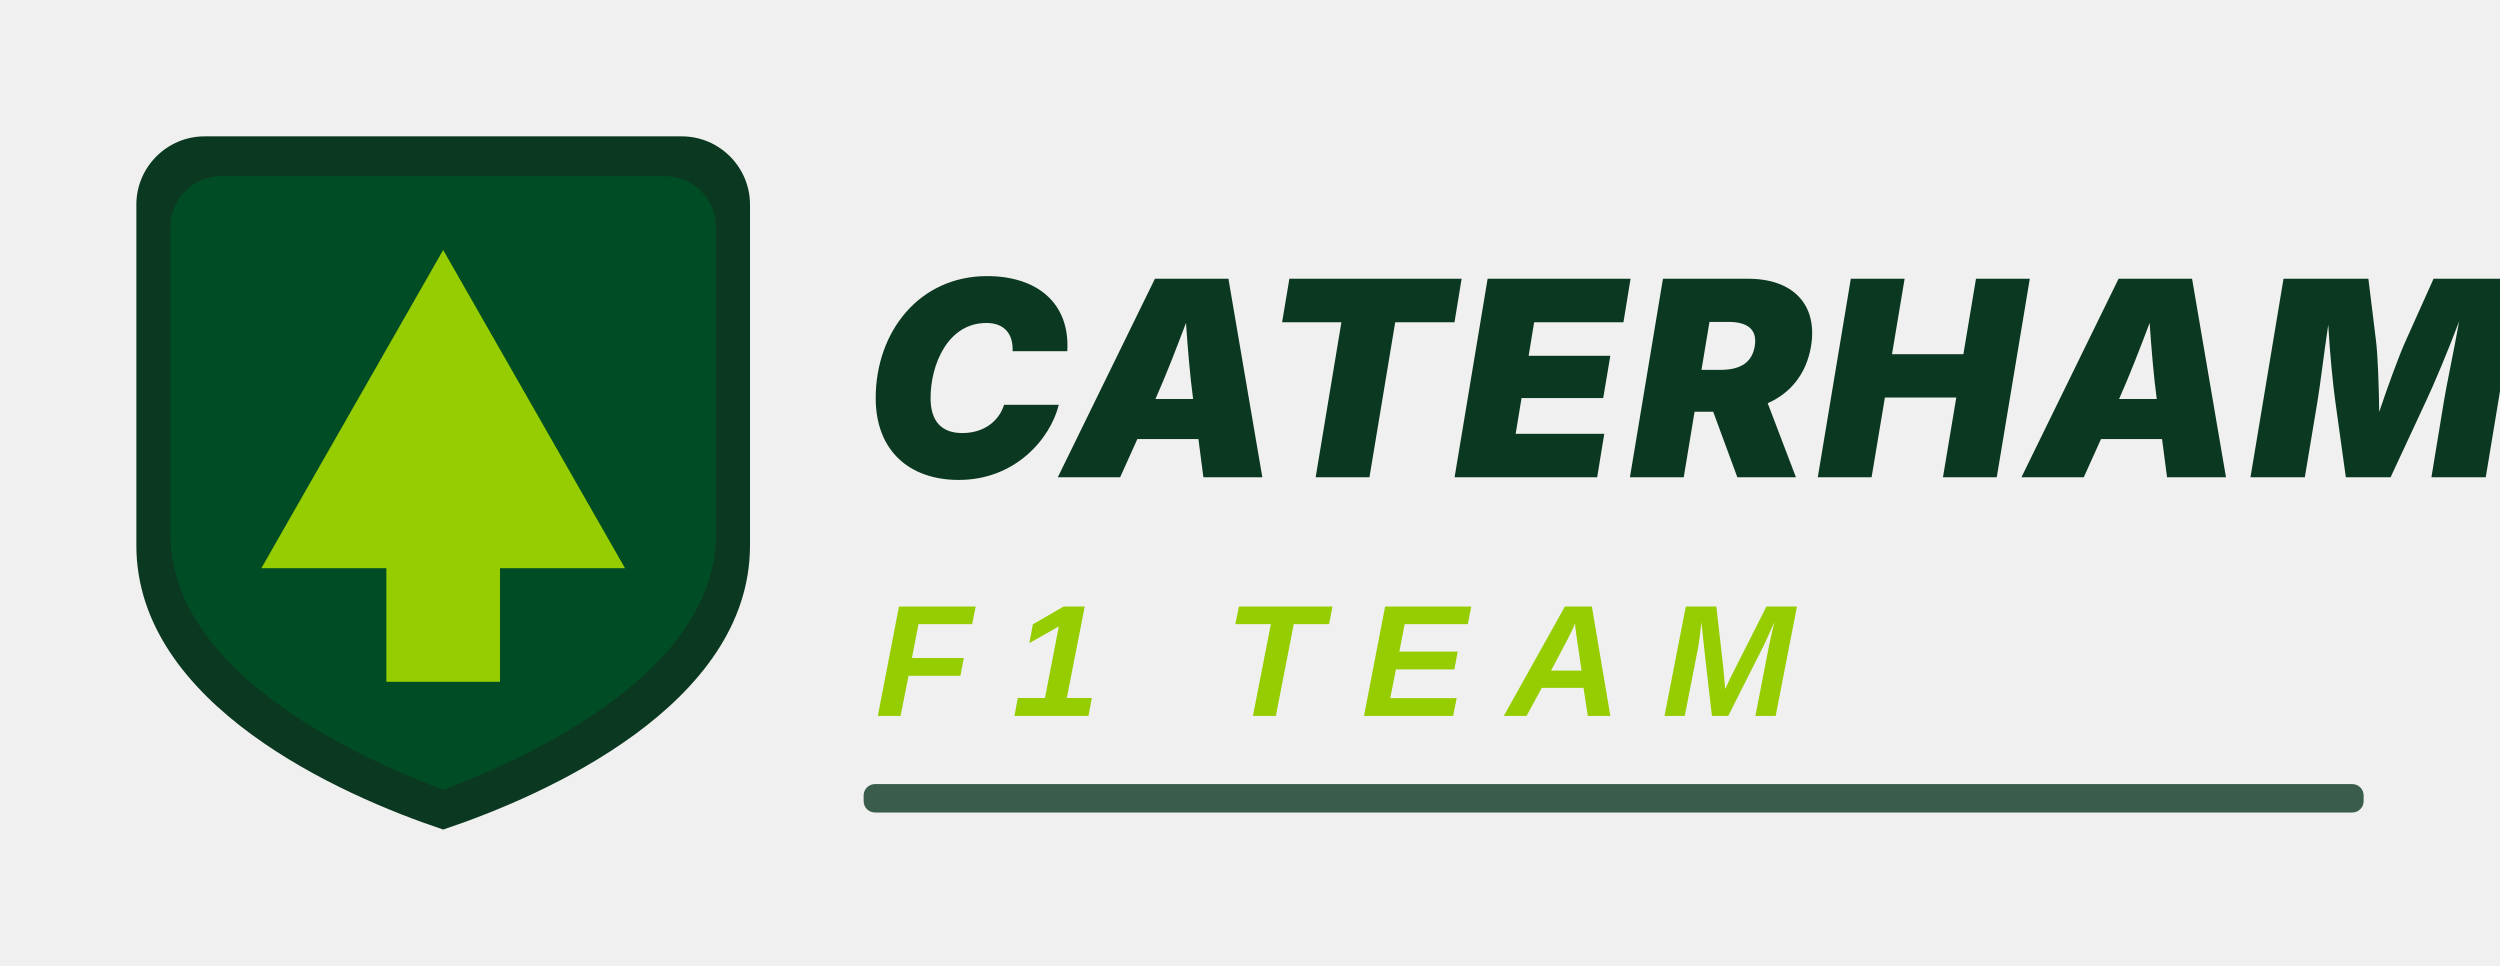
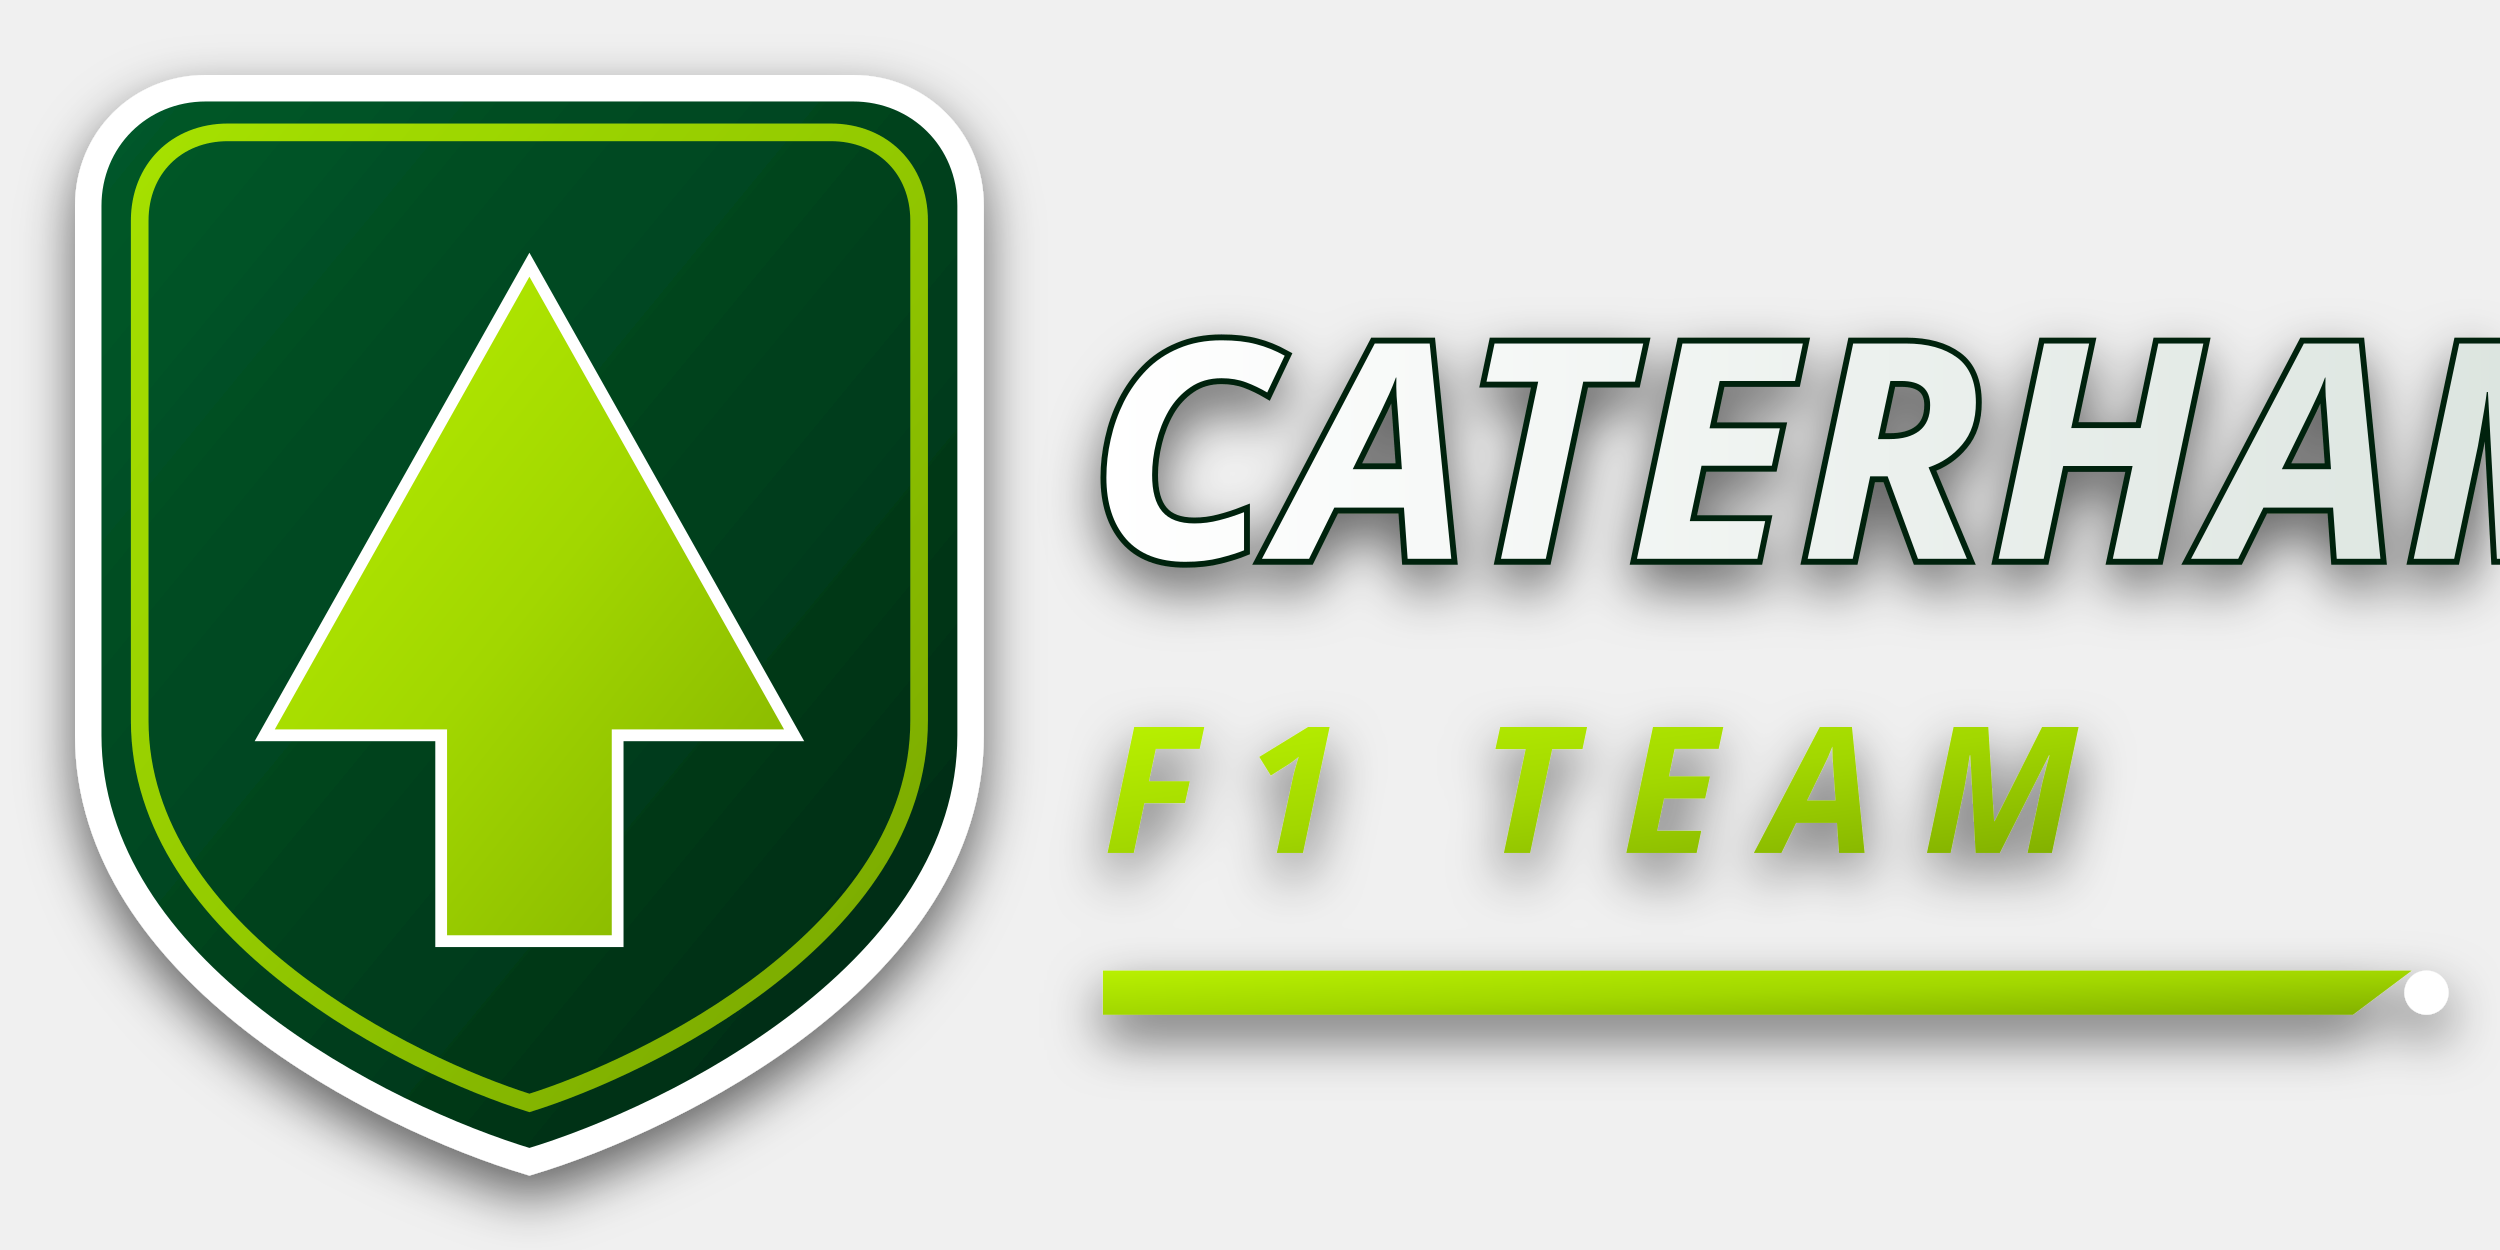
- <svg xmlns="http://www.w3.org/2000/svg" viewBox="0 0 220 85" width="220" height="85">
-   <g transform="translate(12, 12)">
-     <path d="M 0 6 C 0 2.7 2.7 0 6 0 L 48 0 C 51.3 0 54 2.7 54 6 L 54 36 C 54 50 36 58 27 61 C 18 58 0 50 0 36 Z" fill="#0B3820" />
-     <path d="M 3 8 C 3 5.5 5 3.5 7.5 3.5 L 46.5 3.5 C 49 3.5 51 5.5 51 8 L 51 35 C 51 47 35 54.5 27 57.5 C 19 54.5 3 47 3 35 Z" fill="#004D25" />
-     <path d="M 27 10 L 43 38 L 32 38 L 32 48 L 22 48 L 22 38 L 11 38 Z" fill="#96CD00" />
+ <svg xmlns="http://www.w3.org/2000/svg" viewBox="0 0 170 85" width="100%" height="100%">
+   <defs>
+     <linearGradient id="catGreenDark" x1="0%" y1="0%" x2="100%" y2="100%">
+       <stop offset="0%" stop-color="#005A2A" />
+       <stop offset="60%" stop-color="#003D1B" />
+       <stop offset="100%" stop-color="#00220F" />
+     </linearGradient>
+     <linearGradient id="catLimeGrad" x1="0%" y1="0%" x2="100%" y2="100%">
+       <stop offset="0%" stop-color="#B8F000" />
+       <stop offset="50%" stop-color="#A2D700" />
+       <stop offset="100%" stop-color="#82B000" />
+     </linearGradient>
+     <linearGradient id="catSilver" x1="0%" y1="0%" x2="100%" y2="0%">
+       <stop offset="0%" stop-color="#FFFFFF" />
+       <stop offset="100%" stop-color="#D8E2DC" />
+     </linearGradient>
+     <filter id="catShadow" x="-15%" y="-15%" width="130%" height="130%">
+       <feDropShadow dx="0" dy="1.5" stdDeviation="1.8" flood-color="#000000" flood-opacity="0.6" />
+     </filter>
+   </defs>
+   <g transform="translate(6, 6)" filter="url(#catShadow)">
+     <path d="M 0,8 C 0,3.5 3.5,0 8,0 L 52,0 C 56.5,0 60,3.5 60,8 L 60,44 C 60,60 40,70 30,73 C 20,70 0,60 0,44 Z" fill="url(#catGreenDark)" stroke="#FFFFFF" stroke-width="1.8" />
+     <path d="M 3.5,9 C 3.5,5.5 6,3 9.5,3 L 50.5,3 C 54,3 56.5,5.5 56.5,9 L 56.5,43 C 56.5,57.5 38,66.5 30,69 C 22,66.5 3.5,57.5 3.5,43 Z" fill="none" stroke="url(#catLimeGrad)" stroke-width="1.2" opacity="0.9" />
+     <path d="M 30,12 L 48,44 L 36,44 L 36,58 L 24,58 L 24,44 L 12,44 Z" fill="url(#catLimeGrad)" stroke="#FFFFFF" stroke-width="0.8" />
  </g>
-   <text x="76" y="42" font-family="system-ui, -apple-system, 'Segoe UI', Arial Black, sans-serif" font-size="24" font-weight="900" font-style="italic" fill="#0B3820" letter-spacing="0.5">CATERHAM</text>
-   <text x="77" y="63" font-family="system-ui, -apple-system, 'Segoe UI', Arial, sans-serif" font-size="14" font-weight="800" font-style="italic" fill="#96CD00" letter-spacing="3.5">F1 TEAM</text>
-   <rect x="76" y="69" width="132" height="2.5" rx="1" fill="#0B3820" opacity="0.8" />
+   <g filter="url(#catShadow)">
+     <text x="74" y="38" font-family="'Titillium Web', system-ui, Arial Black, sans-serif" font-size="20.5" font-weight="900" font-style="italic" fill="url(#catSilver)" stroke="#00220F" stroke-width="0.8" paint-order="stroke fill" letter-spacing="0.5">CATERHAM</text>
+     <text x="75" y="58" font-family="'Titillium Web', system-ui, sans-serif" font-size="12" font-weight="900" font-style="italic" fill="url(#catLimeGrad)" letter-spacing="3.2">F1 TEAM</text>
+     <path d="M 75,66 L 164,66 L 160,69 L 75,69 Z" fill="url(#catLimeGrad)" />
+     <circle cx="165" cy="67.5" r="1.5" fill="#FFFFFF" />
+   </g>
</svg>
